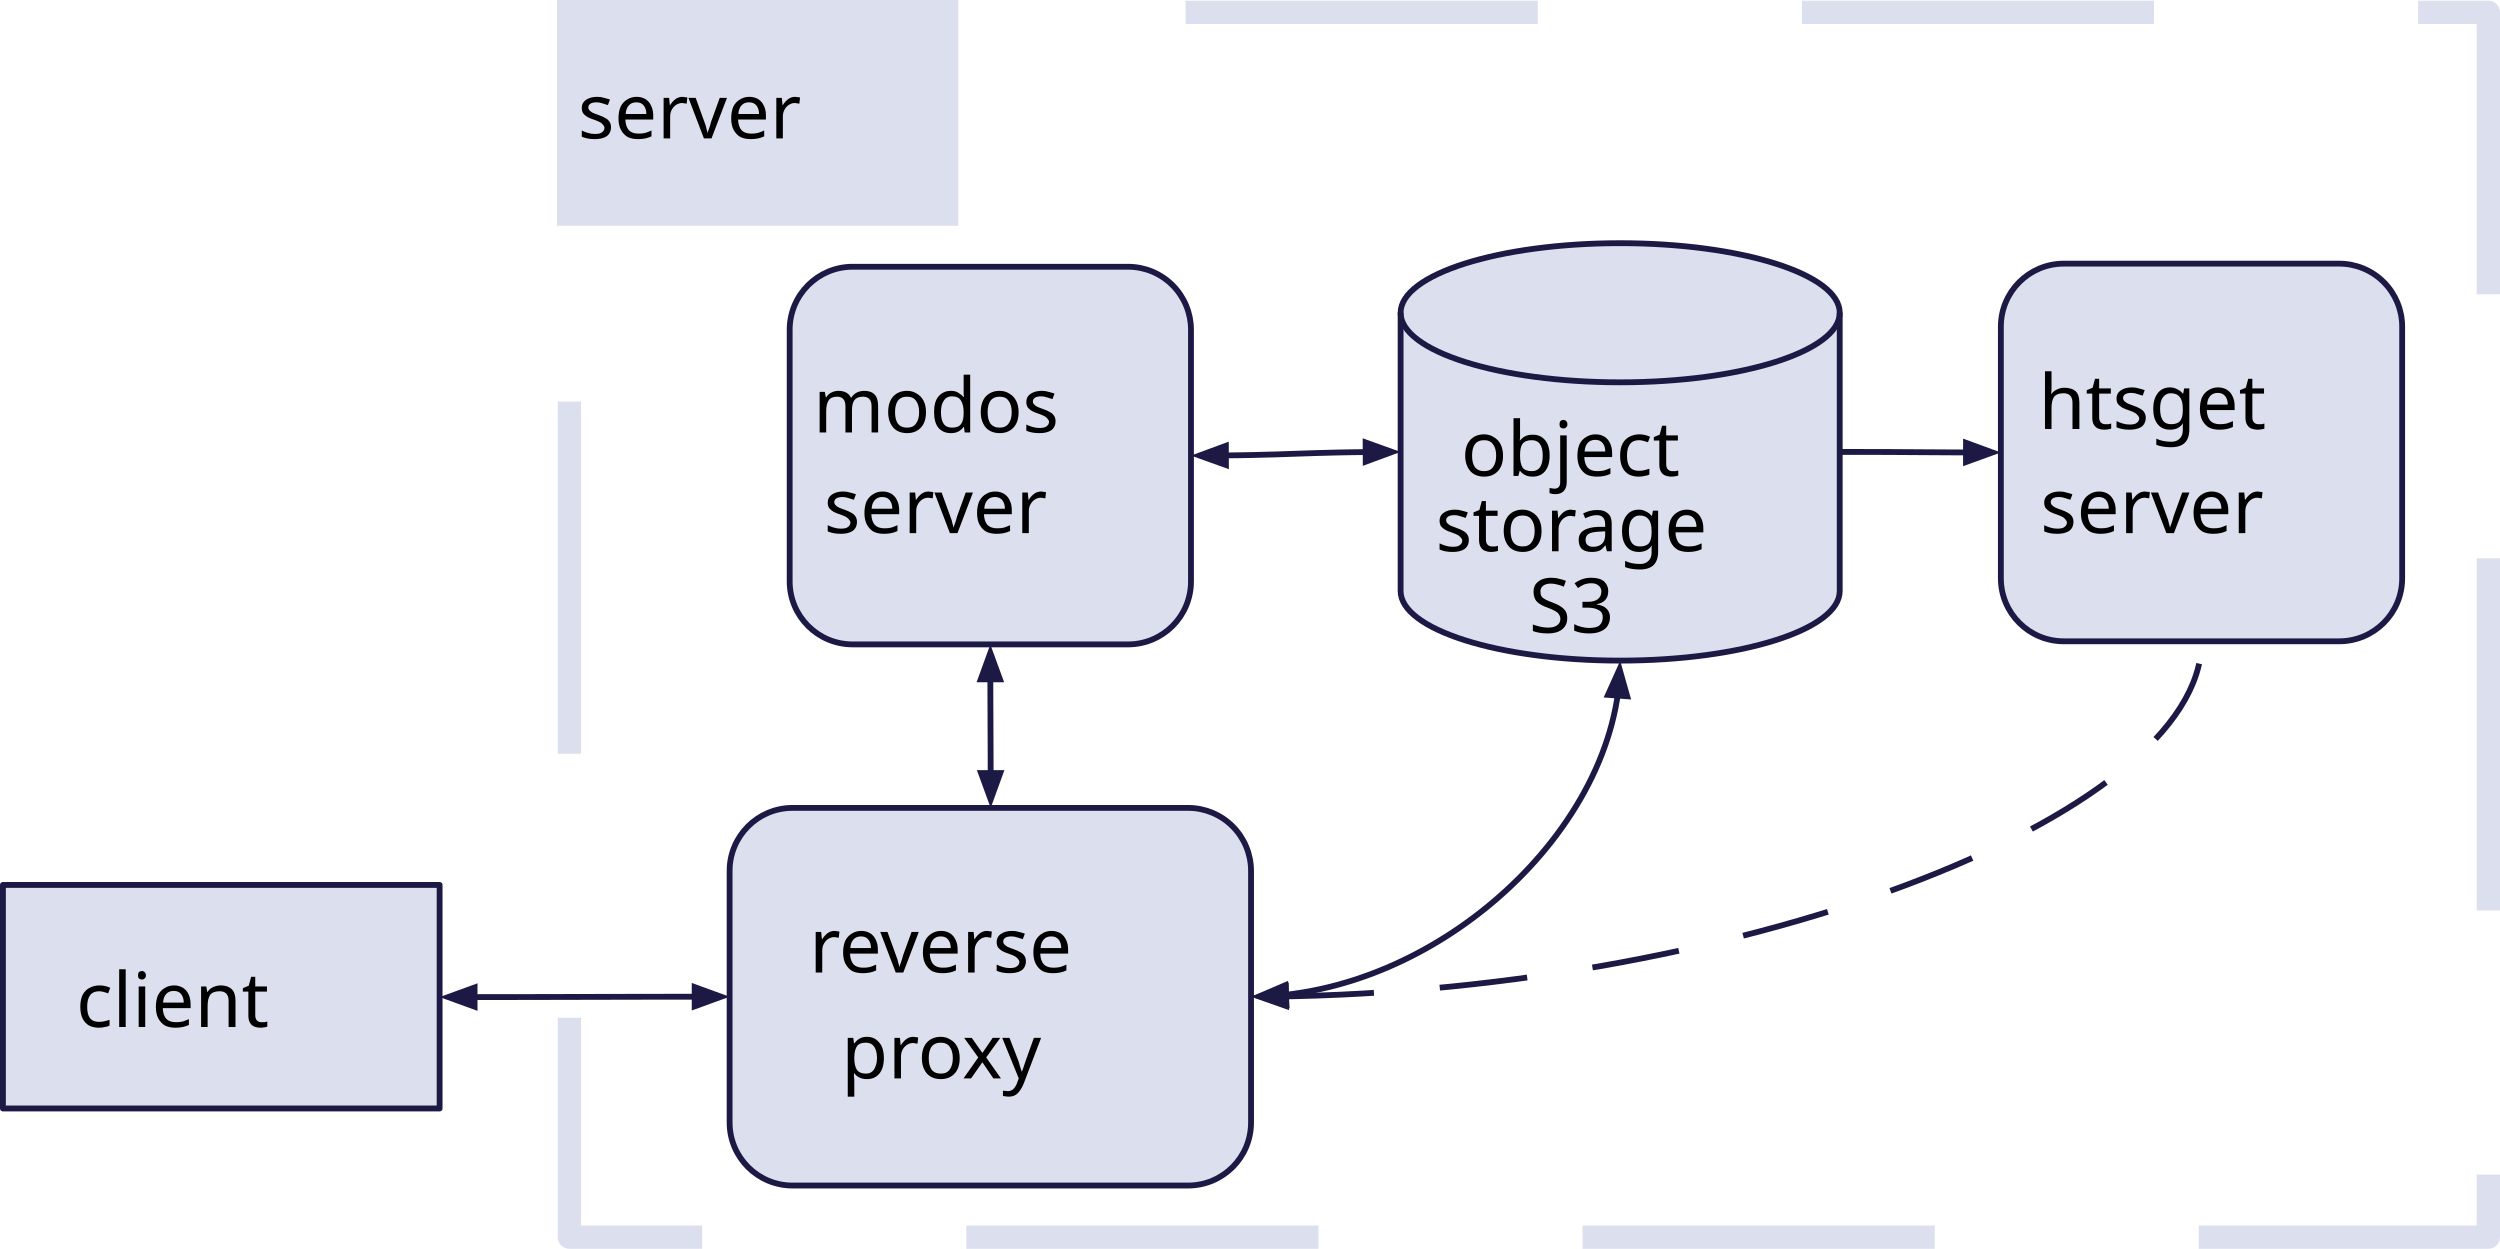
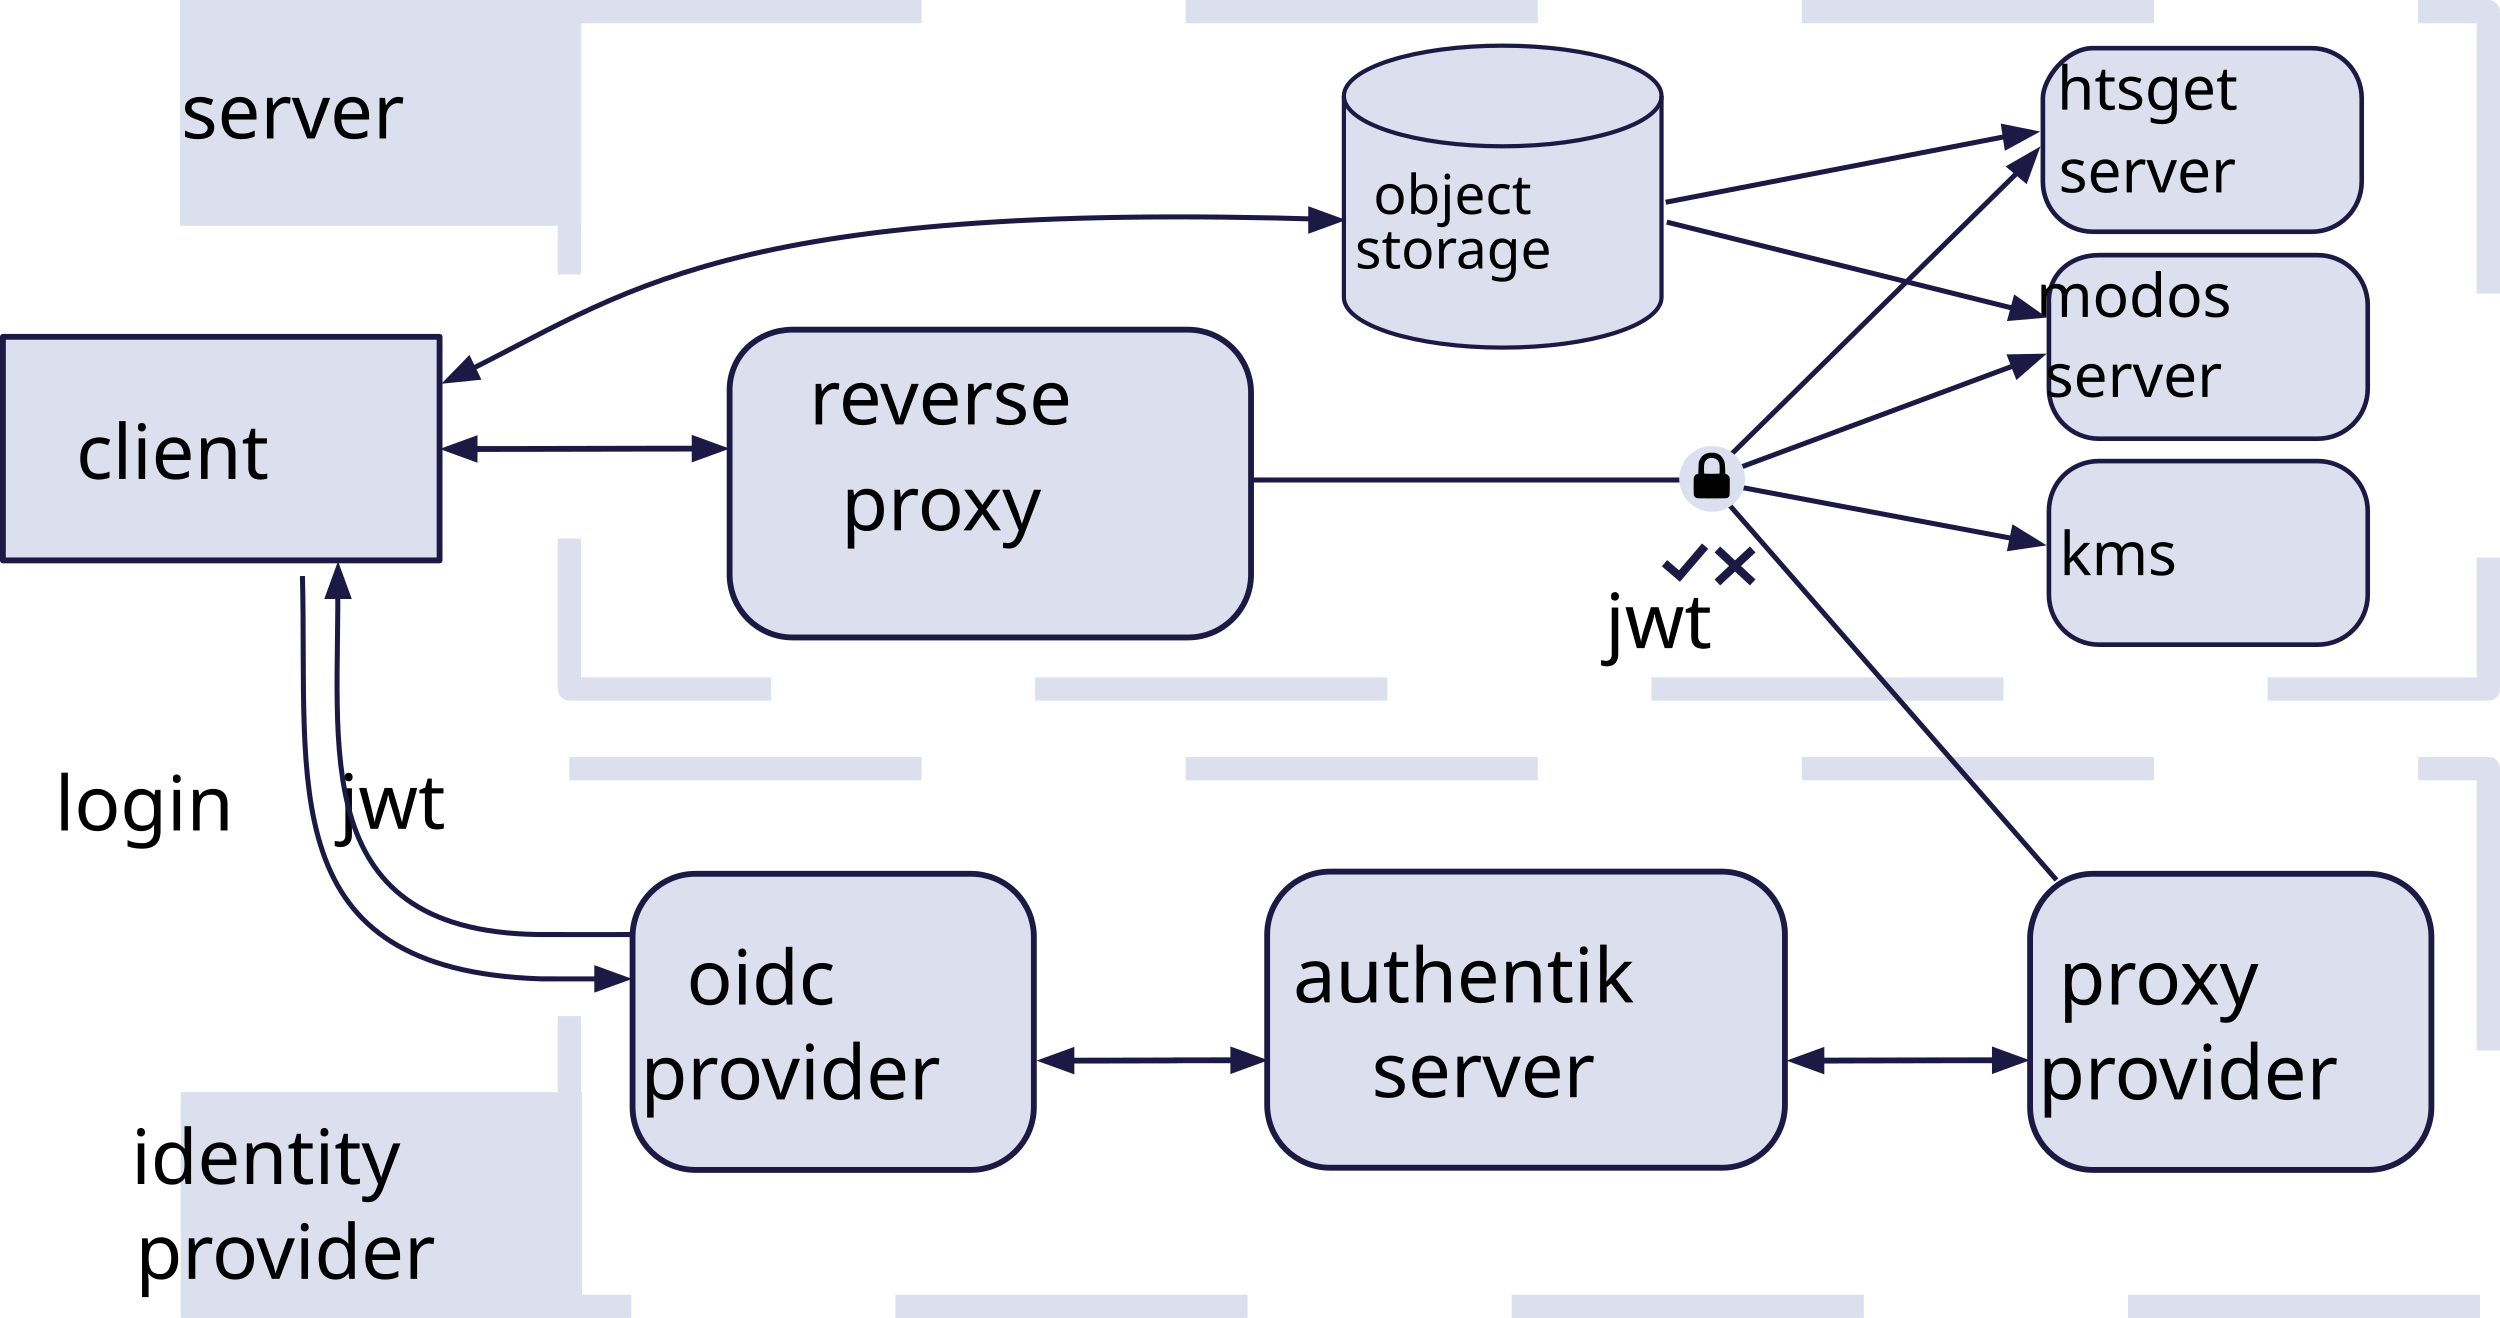
- <svg xmlns="http://www.w3.org/2000/svg" width="113.593mm" height="56.742mm" viewBox="0 0 113.593 56.742" version="1.1" id="svg5">
+ <svg xmlns="http://www.w3.org/2000/svg" width="113.593mm" height="59.884mm" viewBox="0 0 113.593 59.884" version="1.1" id="svg5" xml:space="preserve">
  <defs id="defs2">
    <filter id="shadowFilter-g2da756bcedc_0_556.1" filterUnits="userSpaceOnUse">
      <feGaussianBlur in="SourceAlpha" stdDeviation="1.778" result="blur" id="feGaussianBlur833" />
      <feComponentTransfer in="blur" color-interpolation-filters="sRGB" id="feComponentTransfer843">
        <feFuncR type="linear" slope="0" intercept="0.0" id="feFuncR835" />
        <feFuncG type="linear" slope="0" intercept="0.0" id="feFuncG837" />
        <feFuncB type="linear" slope="0" intercept="0.0" id="feFuncB839" />
        <feFuncA type="linear" slope="0.4" intercept="0" id="feFuncA841" />
      </feComponentTransfer>
    </filter>
    <linearGradient id="g2da756bcedc_0_556.2" gradientUnits="userSpaceOnUse" gradientTransform="scale(24.7352,-24.7352)" spreadMethod="pad" x1="-0.905" y1="-0.905" x2="16.586" y2="16.586">
      <stop offset="0.0" stop-color="#5561a6" id="stop848" />
      <stop offset="1.0" stop-color="#26235c" id="stop850" />
    </linearGradient>
    <linearGradient id="g2da756bcedc_0_556.3" gradientUnits="userSpaceOnUse" gradientTransform="matrix(8.197815,0,0,8.197815,-40.26575,50.26736)" spreadMethod="pad" x1="0" y1="17.428" x2="30.984" y2="17.428">
      <stop offset="0.0" stop-color="#5561a6" id="stop858" />
      <stop offset="1.0" stop-color="#26235c" id="stop860" />
    </linearGradient>
    <defs id="defs846">
      <filter id="filter1164" filterUnits="userSpaceOnUse">
        <feGaussianBlur in="SourceAlpha" stdDeviation="1.778" result="blur" id="feGaussianBlur1152" />
        <feComponentTransfer in="blur" color-interpolation-filters="sRGB" id="feComponentTransfer1162">
          <feFuncR type="linear" slope="0" intercept="0.0" id="feFuncR1154" />
          <feFuncG type="linear" slope="0" intercept="0.0" id="feFuncG1156" />
          <feFuncB type="linear" slope="0" intercept="0.0" id="feFuncB1158" />
          <feFuncA type="linear" slope="0.4" intercept="0" id="feFuncA1160" />
        </feComponentTransfer>
      </filter>
    </defs>
    <defs id="defs863">
      <linearGradient id="linearGradient1180" gradientUnits="userSpaceOnUse" gradientTransform="scale(30.98387)" spreadMethod="pad" x1="0" y1="17.428" x2="30.984" y2="17.428">
        <stop offset="0.0" stop-color="#5561a6" id="stop1176" />
        <stop offset="1.0" stop-color="#26235c" id="stop1178" />
      </linearGradient>
    </defs>
+     <marker style="overflow:visible" id="Dot" refX="0" refY="0" orient="auto" markerWidth="1" markerHeight="1" viewBox="0 0 1 1" preserveAspectRatio="xMidYMid">
+       <path transform="scale(0.5)" style="fill:context-stroke;fill-rule:evenodd;stroke:none" d="M 5,0 C 5,2.76 2.76,5 0,5 -2.76,5 -5,2.76 -5,0 c 0,-2.76 2.3,-5 5,-5 2.76,0 5,2.24 5,5 z" id="path17" />
+     </marker>
  </defs>
-   <g id="layer1" transform="translate(-70.97227,-101.8625)">
-     <path fill="#000000" fill-opacity="0" d="m 96.844,102.425 h 87.192 v 55.65 H 96.844 Z" fill-rule="evenodd" id="path886" style="stroke:none;stroke-width:0.265;stroke-linecap:square;stroke-miterlimit:10" />
-     <path stroke="#dcdfed" stroke-width="1.058" stroke-linejoin="round" stroke-linecap="butt" stroke-dasharray="16, 12" d="m 96.844,102.425 h 87.192 v 55.65 H 96.844 Z" fill-rule="evenodd" id="path888" style="fill:none;stroke-miterlimit:10" />
-     <path fill="#dcdfed" d="m 134.612,116.073 v 0 c 0,-1.746 4.467,-3.161 9.976,-3.161 5.51,0 9.976,1.415 9.976,3.161 v 12.645 c 0,1.746 -4.467,3.161 -9.976,3.161 -5.51,0 -9.976,-1.415 -9.976,-3.161 z" fill-rule="evenodd" id="path1036" style="stroke:none;stroke-width:0.265;stroke-linecap:square;stroke-miterlimit:10" />
-     <path fill="#000000" fill-opacity="0" d="m 154.564,116.073 v 0 c 0,1.746 -4.467,3.161 -9.976,3.161 -5.51,0 -9.976,-1.415 -9.976,-3.161" fill-rule="evenodd" id="path1038" style="stroke:none;stroke-width:0.265;stroke-linecap:square;stroke-miterlimit:10" />
-     <path fill="#000000" fill-opacity="0" d="m 134.612,116.073 v 0 c 0,-1.746 4.467,-3.161 9.976,-3.161 5.51,0 9.976,1.415 9.976,3.161 v 12.645 c 0,1.746 -4.467,3.161 -9.976,3.161 -5.51,0 -9.976,-1.415 -9.976,-3.161 z" fill-rule="evenodd" id="path1040" style="stroke:none;stroke-width:0.265;stroke-linecap:square;stroke-miterlimit:10" />
-     <path stroke="#1c1a45" stroke-width="0.265" stroke-linejoin="round" stroke-linecap="butt" d="m 154.564,116.073 v 0 c 0,1.746 -4.467,3.161 -9.976,3.161 -5.51,0 -9.976,-1.415 -9.976,-3.161" fill-rule="evenodd" id="path1042" style="fill:none;stroke-miterlimit:10" />
-     <path stroke="#1c1a45" stroke-width="0.265" stroke-linejoin="round" stroke-linecap="butt" d="m 134.612,116.073 v 0 c 0,-1.746 4.467,-3.161 9.976,-3.161 5.51,0 9.976,1.415 9.976,3.161 v 12.645 c 0,1.746 -4.467,3.161 -9.976,3.161 -5.51,0 -9.976,-1.415 -9.976,-3.161 z" fill-rule="evenodd" id="path1044" style="fill:none;stroke-miterlimit:10" />
-     <text xml:space="preserve" style="font-style:normal;font-weight:normal;font-size:3.448px;line-height:1.25;font-family:sans-serif;letter-spacing:0px;word-spacing:0px;fill:#000000;fill-opacity:1;stroke:none;stroke-width:0.086" x="144.57" y="123.487" id="text4021-3">
-       <tspan id="tspan4019-5" style="text-align:center;text-anchor:middle;stroke-width:0.086" x="144.57" y="123.487">object</tspan>
+   <g id="layer1" transform="translate(-70.36519,-124.5941)">
+     <path stroke="#dcdfed" stroke-width="1.058" stroke-linejoin="round" stroke-linecap="butt" stroke-dasharray="16, 12" d="m 96.237,125.123 h 87.192 v 30.779 H 96.237 Z" fill-rule="evenodd" id="path888" style="fill:none;stroke-miterlimit:10" />
+     <g id="g17" transform="matrix(0.7945052,0,0,0.7945052,34.56852,31.04228)">
+       <path fill="#dcdfed" d="m 161.886,123.363 c 0.015,-1.232 1.188,-2.86 2.86,-2.86 h 12.514 c 0.758,0 1.486,0.301 2.022,0.838 0.536,0.536 0.838,1.264 0.838,2.022 v 4.778 c 0,1.579 -1.28,2.86 -2.86,2.86 h -12.514 c -1.579,0 -2.86,-1.28 -2.86,-2.86 z" fill-rule="evenodd" id="path1050" style="stroke:none;stroke-width:0.265;stroke-linecap:square;stroke-miterlimit:10" />
+       <path stroke="#1c1a45" stroke-width="0.265" stroke-linejoin="round" stroke-linecap="butt" d="m 161.886,123.363 c -0.004,-1.086 1.322,-2.86 2.86,-2.86 h 12.514 c 0.758,0 1.486,0.301 2.022,0.838 0.536,0.536 0.838,1.264 0.838,2.022 v 4.778 c 0,1.579 -1.28,2.86 -2.86,2.86 h -12.514 c -1.579,0 -2.86,-1.28 -2.86,-2.86 0,-1.593 0.006,-3.186 0,-4.778 z" fill-rule="evenodd" id="path1052" style="fill:none;stroke-miterlimit:10" />
+       <text xml:space="preserve" style="font-style:normal;font-weight:normal;font-size:3.448px;line-height:1.25;font-family:sans-serif;letter-spacing:0px;word-spacing:0px;fill:#000000;fill-opacity:1;stroke:none;stroke-width:0.086" x="171.002" y="124.02" id="text3534">
+         <tspan id="tspan3532" style="text-align:center;text-anchor:middle;stroke-width:0.086" x="171.002" y="124.02">htsget</tspan>
+       </text>
+       <text xml:space="preserve" style="font-style:normal;font-weight:normal;font-size:3.448px;line-height:1.25;font-family:sans-serif;letter-spacing:0px;word-spacing:0px;fill:#000000;fill-opacity:1;stroke:none;stroke-width:0.086" x="170.995" y="128.748" id="text3840">
+         <tspan id="tspan3838" style="text-align:center;text-anchor:middle;stroke-width:0.086" x="170.995" y="128.748">server</tspan>
+       </text>
+     </g>
+     <path fill="#000000" fill-opacity="0" d="m 103.517,144.978 c -3.294,0 -4.942,0.004 -6.589,0.008 -1.647,0.004 -3.293,0.008 -6.586,0.008" fill-rule="evenodd" id="path1066" style="stroke:none;stroke-width:0.265;stroke-linecap:square;stroke-miterlimit:10" />
+     <path stroke="#1c1a45" stroke-width="0.265" stroke-linejoin="round" stroke-linecap="butt" d="m 101.929,144.979 -0.6,1.9e-4 c -0.643,5.3e-4 -1.21,0.001 -1.724,0.002 -1.03,0.002 -1.853,0.004 -2.677,0.006 -0.823,0.002 -1.647,0.004 -2.676,0.006 -0.515,8e-4 -1.081,0.001 -1.724,0.002 l -0.599,1.9e-4" fill-rule="evenodd" id="path1068" style="fill:none;stroke-miterlimit:10" />
+     <path fill="#1c1a45" stroke="#1c1a45" stroke-width="0.265" stroke-linecap="butt" d="m 101.929,145.416 1.201,-0.437 -1.201,-0.437 z" fill-rule="evenodd" id="path1070" style="stroke-miterlimit:10" />
+     <path fill="#1c1a45" stroke="#1c1a45" stroke-width="0.265" stroke-linecap="butt" d="m 91.929,144.557 -1.201,0.437 1.201,0.437 z" fill-rule="evenodd" id="path1072" style="stroke-miterlimit:10" />
+     <path fill="#dcdfed" d="m 70.497,139.899 h 19.842 v 10.158 h -19.842 z" fill-rule="evenodd" id="path1074" style="stroke:none;stroke-width:0.265;stroke-linecap:square;stroke-miterlimit:10" />
+     <path stroke="#1c1a45" stroke-width="0.265" stroke-linejoin="round" stroke-linecap="butt" d="m 70.497,139.899 h 19.842 v 10.158 h -19.842 z" fill-rule="evenodd" id="path1076" style="fill:none;stroke-miterlimit:10" />
+     <path fill="#000000" fill-opacity="0" d="m 127.208,144.978 c 21.596,0 43.192,-8.075 43.192,-16.15" fill-rule="evenodd" id="path1086" style="stroke:none;stroke-width:0.265;stroke-linecap:square;stroke-miterlimit:10" />
+     <path fill="#dcdfed" d="m 103.517,142.434 v 0 c 0.031,-1.409 1.274,-2.86 2.86,-2.86 h 17.972 c 0.758,0 1.486,0.301 2.022,0.838 0.536,0.536 0.838,1.264 0.838,2.022 v 8.264 c 0,1.579 -1.28,2.86 -2.86,2.86 h -17.972 c -1.579,0 -2.86,-1.28 -2.86,-2.86 z" fill-rule="evenodd" id="path1092" style="stroke:none;stroke-width:0.265;stroke-linecap:square;stroke-miterlimit:10" />
+     <path stroke="#1c1a45" stroke-width="0.265" stroke-linejoin="round" stroke-linecap="butt" d="m 103.517,142.434 v 0 c -0.057,-1.674 1.28,-2.86 2.86,-2.86 h 17.972 c 0.758,0 1.486,0.301 2.022,0.838 0.536,0.536 0.838,1.264 0.838,2.022 v 8.264 c 0,1.579 -1.28,2.86 -2.86,2.86 h -17.972 c -1.579,0 -2.86,-1.28 -2.86,-2.86 z" fill-rule="evenodd" id="path1094" style="fill:none;stroke-miterlimit:10" />
+     <text xml:space="preserve" style="font-style:normal;font-weight:normal;font-size:3.448px;line-height:1.25;font-family:sans-serif;letter-spacing:0px;word-spacing:0px;fill:#000000;fill-opacity:1;stroke:none;stroke-width:0.086" x="115.344" y="143.877" id="text3880-3">
+       <tspan id="tspan3878-6" style="text-align:center;text-anchor:middle;stroke-width:0.086" x="115.344" y="143.877">reverse</tspan>
    </text>
-     <text xml:space="preserve" style="font-style:normal;font-weight:normal;font-size:3.448px;line-height:1.25;font-family:sans-serif;letter-spacing:0px;word-spacing:0px;fill:#000000;fill-opacity:1;stroke:none;stroke-width:0.086" x="144.622" y="126.908" id="text4021-3-6">
-       <tspan id="tspan4019-5-2" style="text-align:center;text-anchor:middle;stroke-width:0.086" x="144.622" y="126.908">storage</tspan>
+     <text xml:space="preserve" style="font-style:normal;font-weight:normal;font-size:3.448px;line-height:1.25;font-family:sans-serif;letter-spacing:0px;word-spacing:0px;fill:#000000;fill-opacity:1;stroke:none;stroke-width:0.086" x="80.444" y="146.356" id="text3880-3-7">
+       <tspan id="tspan3878-6-5" style="text-align:center;text-anchor:middle;stroke-width:0.086" x="80.444" y="146.356">client</tspan>
    </text>
-     <path fill="#dcdfed" d="m 161.886,116.702 v 0 c 0,-1.579 1.28,-2.86 2.86,-2.86 h 12.514 c 0.758,0 1.486,0.301 2.022,0.838 0.536,0.536 0.838,1.264 0.838,2.022 v 11.439 c 0,1.579 -1.28,2.86 -2.86,2.86 h -12.514 c -1.579,0 -2.86,-1.28 -2.86,-2.86 z" fill-rule="evenodd" id="path1050" style="stroke:none;stroke-width:0.265;stroke-linecap:square;stroke-miterlimit:10" />
-     <path stroke="#1c1a45" stroke-width="0.265" stroke-linejoin="round" stroke-linecap="butt" d="m 161.886,116.702 v 0 c 0,-1.579 1.28,-2.86 2.86,-2.86 h 12.514 c 0.758,0 1.486,0.301 2.022,0.838 0.536,0.536 0.838,1.264 0.838,2.022 v 11.439 c 0,1.579 -1.28,2.86 -2.86,2.86 h -12.514 c -1.579,0 -2.86,-1.28 -2.86,-2.86 z" fill-rule="evenodd" id="path1052" style="fill:none;stroke-miterlimit:10" />
-     <text xml:space="preserve" style="font-style:normal;font-weight:normal;font-size:3.448px;line-height:1.25;font-family:sans-serif;letter-spacing:0px;word-spacing:0px;fill:#000000;fill-opacity:1;stroke:none;stroke-width:0.086" x="171.002" y="121.356" id="text3534">
-       <tspan id="tspan3532" style="text-align:center;text-anchor:middle;stroke-width:0.086" x="171.002" y="121.356">htsget</tspan>
+     <text xml:space="preserve" style="font-style:normal;font-weight:normal;font-size:3.448px;line-height:1.25;font-family:sans-serif;letter-spacing:0px;word-spacing:0px;fill:#000000;fill-opacity:1;stroke:none;stroke-width:0.086" x="79.155" y="162.328" id="text3880-3-7-0">
+       <tspan id="tspan3878-6-5-6" style="text-align:center;text-anchor:middle;stroke-width:0.086" x="79.155" y="162.328">login</tspan>
    </text>
-     <text xml:space="preserve" style="font-style:normal;font-weight:normal;font-size:3.448px;line-height:1.25;font-family:sans-serif;letter-spacing:0px;word-spacing:0px;fill:#000000;fill-opacity:1;stroke:none;stroke-width:0.086" x="170.995" y="126.084" id="text3840">
-       <tspan id="tspan3838" style="text-align:center;text-anchor:middle;stroke-width:0.086" x="170.995" y="126.084">server</tspan>
+     <text xml:space="preserve" style="font-style:normal;font-weight:normal;font-size:3.448px;line-height:1.25;font-family:sans-serif;letter-spacing:0px;word-spacing:0px;fill:#000000;fill-opacity:1;stroke:none;stroke-width:0.086" x="90.427" y="162.252" id="text3880-3-7-0-6">
+       <tspan id="tspan3878-6-5-6-1" style="text-align:center;text-anchor:middle;stroke-width:0.086" x="90.427" y="162.252">jwt</tspan>
    </text>
-     <path fill="#dcdfed" d="m 106.853,116.843 v 0 c 0,-1.579 1.28,-2.86 2.86,-2.86 h 12.514 c 0.758,0 1.486,0.301 2.022,0.838 0.536,0.536 0.838,1.264 0.838,2.022 v 11.439 c 0,1.579 -1.28,2.86 -2.86,2.86 h -12.514 c -1.579,0 -2.86,-1.28 -2.86,-2.86 z" fill-rule="evenodd" id="path1058" style="stroke:none;stroke-width:0.265;stroke-linecap:square;stroke-miterlimit:10" />
-     <path stroke="#1c1a45" stroke-width="0.265" stroke-linejoin="round" stroke-linecap="butt" d="m 106.853,116.843 v 0 c 0,-1.579 1.28,-2.86 2.86,-2.86 h 12.514 c 0.758,0 1.486,0.301 2.022,0.838 0.536,0.536 0.838,1.264 0.838,2.022 v 11.439 c 0,1.579 -1.28,2.86 -2.86,2.86 h -12.514 c -1.579,0 -2.86,-1.28 -2.86,-2.86 z" fill-rule="evenodd" id="path1060" style="fill:none;stroke-miterlimit:10" />
-     <path fill="#000000" fill-opacity="0" d="m 104.124,147.151 c -3.294,0 -4.942,0.004 -6.589,0.008 -1.647,0.004 -3.293,0.008 -6.586,0.008" fill-rule="evenodd" id="path1066" style="stroke:none;stroke-width:0.265;stroke-linecap:square;stroke-miterlimit:10" />
-     <path stroke="#1c1a45" stroke-width="0.265" stroke-linejoin="round" stroke-linecap="butt" d="m 102.536,147.151 -0.6,1.9e-4 c -0.643,5.3e-4 -1.21,0.001 -1.724,0.002 -1.03,0.002 -1.853,0.004 -2.677,0.006 -0.823,0.002 -1.647,0.004 -2.676,0.006 -0.515,8e-4 -1.081,0.001 -1.724,0.002 l -0.599,1.9e-4" fill-rule="evenodd" id="path1068" style="fill:none;stroke-miterlimit:10" />
-     <path fill="#1c1a45" stroke="#1c1a45" stroke-width="0.265" stroke-linecap="butt" d="m 102.536,147.588 1.201,-0.437 -1.201,-0.437 z" fill-rule="evenodd" id="path1070" style="stroke-miterlimit:10" />
-     <path fill="#1c1a45" stroke="#1c1a45" stroke-width="0.265" stroke-linecap="butt" d="m 92.536,146.73 -1.201,0.437 1.201,0.437 z" fill-rule="evenodd" id="path1072" style="stroke-miterlimit:10" />
-     <path fill="#dcdfed" d="m 71.105,142.071 h 19.842 v 10.158 H 71.105 Z" fill-rule="evenodd" id="path1074" style="stroke:none;stroke-width:0.265;stroke-linecap:square;stroke-miterlimit:10" />
-     <path stroke="#1c1a45" stroke-width="0.265" stroke-linejoin="round" stroke-linecap="butt" d="m 71.105,142.071 h 19.842 v 10.158 H 71.105 Z" fill-rule="evenodd" id="path1076" style="fill:none;stroke-miterlimit:10" />
-     <path fill="#000000" fill-opacity="0" d="m 154.564,122.396 c 1.83,0 2.745,0.006 3.661,0.013 0.916,0.006 1.832,0.013 3.664,0.013" fill-rule="evenodd" id="path1080" style="stroke:none;stroke-width:0.265;stroke-linecap:square;stroke-miterlimit:10" />
-     <path stroke="#1c1a45" stroke-width="0.265" stroke-linejoin="round" stroke-linecap="butt" d="m 154.564,122.396 c 1.83,0 2.745,0.006 3.661,0.013 0.458,0.003 0.916,0.006 1.488,0.009 l 0.588,0.002" fill-rule="evenodd" id="path1082" style="fill:none;stroke-miterlimit:10" />
-     <path fill="#1c1a45" stroke="#1c1a45" stroke-width="0.265" stroke-linecap="butt" d="m 160.301,122.856 1.201,-0.435 -1.2,-0.439 z" fill-rule="evenodd" id="path1084" style="stroke-miterlimit:10" />
-     <path fill="#000000" fill-opacity="0" d="m 127.815,147.151 c 21.596,0 43.192,-8.075 43.192,-16.15" fill-rule="evenodd" id="path1086" style="stroke:none;stroke-width:0.265;stroke-linecap:square;stroke-miterlimit:10" />
-     <path stroke="#1c1a45" stroke-width="0.265" stroke-linejoin="round" stroke-linecap="butt" stroke-dasharray="4, 3" d="m 129.403,147.136 0.437,-0.009 c 0.674,-0.015 1.348,-0.039 2.02,-0.069 1.344,-0.061 2.684,-0.152 4.012,-0.27 2.657,-0.237 5.272,-0.584 7.803,-1.025 5.062,-0.883 9.786,-2.145 13.835,-3.659 8.098,-3.028 13.497,-7.066 13.497,-11.103" fill-rule="evenodd" id="path1088" style="fill:none;stroke-miterlimit:10" />
-     <path fill="#1c1a45" stroke="#1c1a45" stroke-width="0.265" stroke-linecap="butt" d="m 129.399,146.699 -1.197,0.448 1.205,0.426 z" fill-rule="evenodd" id="path1090" style="stroke-miterlimit:10" />
-     <path fill="#dcdfed" d="m 104.124,141.431 v 0 c 0,-1.579 1.28,-2.86 2.86,-2.86 h 17.972 c 0.758,0 1.486,0.301 2.022,0.838 0.536,0.536 0.838,1.264 0.838,2.022 v 11.439 c 0,1.579 -1.28,2.86 -2.86,2.86 h -17.972 c -1.579,0 -2.86,-1.28 -2.86,-2.86 z" fill-rule="evenodd" id="path1092" style="stroke:none;stroke-width:0.265;stroke-linecap:square;stroke-miterlimit:10" />
-     <path stroke="#1c1a45" stroke-width="0.265" stroke-linejoin="round" stroke-linecap="butt" d="m 104.124,141.431 v 0 c 0,-1.579 1.28,-2.86 2.86,-2.86 h 17.972 c 0.758,0 1.486,0.301 2.022,0.838 0.536,0.536 0.838,1.264 0.838,2.022 v 11.439 c 0,1.579 -1.28,2.86 -2.86,2.86 h -17.972 c -1.579,0 -2.86,-1.28 -2.86,-2.86 z" fill-rule="evenodd" id="path1094" style="fill:none;stroke-miterlimit:10" />
-     <text xml:space="preserve" style="font-style:normal;font-weight:normal;font-size:3.448px;line-height:1.25;font-family:sans-serif;letter-spacing:0px;word-spacing:0px;fill:#000000;fill-opacity:1;stroke:none;stroke-width:0.086" x="115.951" y="146.05" id="text3880-3">
-       <tspan id="tspan3878-6" style="text-align:center;text-anchor:middle;stroke-width:0.086" x="115.951" y="146.05">reverse</tspan>
+     <text xml:space="preserve" style="font-style:normal;font-weight:normal;font-size:3.448px;line-height:1.25;font-family:sans-serif;letter-spacing:0px;word-spacing:0px;fill:#000000;fill-opacity:1;stroke:none;stroke-width:0.086" x="147.965" y="154.041" id="text3880-3-7-0-6-7">
+       <tspan id="tspan3878-6-5-6-1-9" style="text-align:center;text-anchor:middle;stroke-width:0.086" x="147.965" y="154.041">jwt</tspan>
    </text>
-     <text xml:space="preserve" style="font-style:normal;font-weight:normal;font-size:3.448px;line-height:1.25;font-family:sans-serif;letter-spacing:0px;word-spacing:0px;fill:#000000;fill-opacity:1;stroke:none;stroke-width:0.086" x="81.051" y="148.528" id="text3880-3-7">
-       <tspan id="tspan3878-6-5" style="text-align:center;text-anchor:middle;stroke-width:0.086" x="81.051" y="148.528">client</tspan>
+     <text xml:space="preserve" style="font-style:normal;font-weight:normal;font-size:3.448px;line-height:1.25;font-family:sans-serif;letter-spacing:0px;word-spacing:0px;fill:#000000;fill-opacity:1;stroke:none;stroke-width:0.086" x="115.369" y="148.69" id="text2138">
+       <tspan id="tspan2136" style="text-align:center;text-anchor:middle;stroke-width:0.086" x="115.369" y="148.69">proxy</tspan>
    </text>
-     <text xml:space="preserve" style="font-style:normal;font-weight:normal;font-size:3.448px;line-height:1.25;font-family:sans-serif;letter-spacing:0px;word-spacing:0px;fill:#000000;fill-opacity:1;stroke:none;stroke-width:0.086" x="115.976" y="150.863" id="text2138">
-       <tspan id="tspan2136" style="text-align:center;text-anchor:middle;stroke-width:0.086" x="115.976" y="150.863">proxy</tspan>
+     <path fill="#000000" fill-opacity="0" d="m 127.208,144.978 c 8.387,0 16.775,-7.633 16.775,-15.267" fill-rule="evenodd" id="path1108" style="stroke:none;stroke-width:0.265;stroke-linecap:square;stroke-miterlimit:10" />
+     <path fill="#000000" fill-opacity="0" d="m 115.362,128.969 c 0,1.857 0.004,2.786 0.008,3.715 0.004,0.929 0.008,1.859 0.008,3.718" fill-rule="evenodd" id="path1116" style="stroke:none;stroke-width:0.265;stroke-linecap:square;stroke-miterlimit:10" />
+     <g id="g35" transform="translate(-0.6070773,12.21759)">
+       <path fill="#dcdfed" d="m 79.15,112.378 h 18.233 v 10.258 H 79.15 Z" fill-rule="evenodd" id="path1124" style="stroke:none;stroke-width:0.265;stroke-linecap:square;stroke-miterlimit:10" />
+       <text xml:space="preserve" style="font-style:normal;font-weight:normal;font-size:3.448px;line-height:1.25;font-family:sans-serif;letter-spacing:0px;word-spacing:0px;fill:#000000;fill-opacity:1;stroke:none;stroke-width:0.086" x="87.414" y="118.667" id="text3880-9">
+         <tspan id="tspan3878-1" style="text-align:center;text-anchor:middle;stroke-width:0.086" x="87.414" y="118.667">server</tspan>
+       </text>
+     </g>
+     <g id="g13" transform="matrix(0.7945052,0,0,0.7945052,34.86151,33.49681)">
+       <g id="g11" transform="translate(55.00913,20.38574)">
+         <g id="g18">
+           <path fill="#dcdfed" d="m 106.853,123.503 c 0.044,-1.454 1.28,-2.86 2.86,-2.86 h 12.514 c 0.758,0 1.486,0.301 2.022,0.838 0.536,0.536 0.838,1.264 0.838,2.022 v 4.778 c 0,1.579 -1.28,2.86 -2.86,2.86 h -12.514 c -1.579,0 -2.86,-1.28 -2.86,-2.86 z" fill-rule="evenodd" id="path1058" style="stroke:none;stroke-width:0.265;stroke-linecap:square;stroke-miterlimit:10" />
+           <path stroke="#1c1a45" stroke-width="0.265" stroke-linejoin="round" stroke-linecap="butt" d="m 106.853,123.503 c 0,-1.621 1.28,-2.86 2.86,-2.86 h 12.514 c 0.758,0 1.486,0.301 2.022,0.838 0.536,0.536 0.838,1.264 0.838,2.022 v 4.778 c 0,1.579 -1.28,2.86 -2.86,2.86 h -12.514 c -1.579,0 -2.86,-1.28 -2.86,-2.86 z" fill-rule="evenodd" id="path1060" style="fill:none;stroke-miterlimit:10" />
+           <text xml:space="preserve" style="font-style:normal;font-weight:normal;font-size:3.448px;line-height:1.25;font-family:sans-serif;letter-spacing:0px;word-spacing:0px;fill:#000000;fill-opacity:1;stroke:none;stroke-width:0.086" x="115.742" y="127.163" id="text4021">
+             <tspan id="tspan4019" style="text-align:center;text-anchor:middle;stroke-width:0.086" x="115.742" y="127.163">kms</tspan>
+           </text>
+         </g>
+       </g>
+     </g>
+     <g id="g12" transform="matrix(0.7233132,0,0,0.7233132,34.06157,44.9979)">
+       <path fill="#dcdfed" d="m 134.612,116.073 v 0 c 0,-1.746 4.467,-3.161 9.976,-3.161 5.51,0 9.976,1.415 9.976,3.161 v 12.645 c 0,1.746 -4.467,3.161 -9.976,3.161 -5.51,0 -9.976,-1.415 -9.976,-3.161 z" fill-rule="evenodd" id="path1036" style="stroke:none;stroke-width:0.265;stroke-linecap:square;stroke-miterlimit:10" />
+       <path fill="#000000" fill-opacity="0" d="m 154.564,116.073 v 0 c 0,1.746 -4.467,3.161 -9.976,3.161 -5.51,0 -9.976,-1.415 -9.976,-3.161" fill-rule="evenodd" id="path1038" style="stroke:none;stroke-width:0.265;stroke-linecap:square;stroke-miterlimit:10" />
+       <path fill="#000000" fill-opacity="0" d="m 134.612,116.073 v 0 c 0,-1.746 4.467,-3.161 9.976,-3.161 5.51,0 9.976,1.415 9.976,3.161 v 12.645 c 0,1.746 -4.467,3.161 -9.976,3.161 -5.51,0 -9.976,-1.415 -9.976,-3.161 z" fill-rule="evenodd" id="path1040" style="stroke:none;stroke-width:0.265;stroke-linecap:square;stroke-miterlimit:10" />
+       <path stroke="#1c1a45" stroke-width="0.265" stroke-linejoin="round" stroke-linecap="butt" d="m 154.564,116.073 v 0 c 0,1.746 -4.467,3.161 -9.976,3.161 -5.51,0 -9.976,-1.415 -9.976,-3.161" fill-rule="evenodd" id="path1042" style="fill:none;stroke-miterlimit:10" />
+       <path stroke="#1c1a45" stroke-width="0.265" stroke-linejoin="round" stroke-linecap="butt" d="m 134.612,116.073 v 0 c 0,-1.746 4.467,-3.161 9.976,-3.161 5.51,0 9.976,1.415 9.976,3.161 v 12.645 c 0,1.746 -4.467,3.161 -9.976,3.161 -5.51,0 -9.976,-1.415 -9.976,-3.161 z" fill-rule="evenodd" id="path1044" style="fill:none;stroke-miterlimit:10" />
+       <text xml:space="preserve" style="font-style:normal;font-weight:normal;font-size:3.448px;line-height:1.25;font-family:sans-serif;letter-spacing:0px;word-spacing:0px;fill:#000000;fill-opacity:1;stroke:none;stroke-width:0.086" x="144.57" y="123.487" id="text4021-3">
+         <tspan id="tspan4019-5" style="text-align:center;text-anchor:middle;stroke-width:0.086" x="144.57" y="123.487">object</tspan>
+       </text>
+       <text xml:space="preserve" style="font-style:normal;font-weight:normal;font-size:3.448px;line-height:1.25;font-family:sans-serif;letter-spacing:0px;word-spacing:0px;fill:#000000;fill-opacity:1;stroke:none;stroke-width:0.086" x="144.622" y="126.908" id="text4021-3-6">
+         <tspan id="tspan4019-5-2" style="text-align:center;text-anchor:middle;stroke-width:0.086" x="144.622" y="126.908">storage</tspan>
+       </text>
+       <text xml:space="preserve" style="font-style:normal;font-weight:normal;font-size:3.448px;line-height:1.25;font-family:sans-serif;letter-spacing:0px;word-spacing:0px;fill:#000000;fill-opacity:1;stroke:none;stroke-width:0.086" x="144.622" y="130.612" id="text3428">
+         <tspan id="tspan3426" style="text-align:center;text-anchor:middle;stroke-width:0.086" x="144.622" y="130.612" />
+       </text>
+     </g>
+     <path stroke="#dcdfed" stroke-width="1.058" stroke-linejoin="round" stroke-linecap="butt" stroke-dasharray="16, 12" d="m 96.237,159.519 h 87.192 v 24.429 H 96.237 Z" fill-rule="evenodd" id="path8" style="fill:none;stroke-miterlimit:10" />
+     <g id="g10" transform="translate(-17.70291,-17.60141)">
+       <g id="g34">
+         <path fill="#dcdfed" d="m 96.281,191.821 h 18.233 v 10.258 H 96.281 Z" fill-rule="evenodd" id="path9" style="stroke:none;stroke-width:0.265;stroke-linecap:square;stroke-miterlimit:10" />
+         <text xml:space="preserve" style="font-style:normal;font-weight:normal;font-size:3.448px;line-height:1.25;font-family:sans-serif;letter-spacing:0px;word-spacing:0px;fill:#000000;fill-opacity:1;stroke:none;stroke-width:0.086" x="105.074" y="195.993" id="text2">
+           <tspan id="tspan2" style="text-align:center;text-anchor:middle;stroke-width:0.086" x="105.074" y="195.993">identity</tspan>
+           <tspan style="text-align:center;text-anchor:middle;stroke-width:0.086" x="105.074" y="200.303" id="tspan3">provider</tspan>
+         </text>
+       </g>
+     </g>
+     <path fill="#dcdfed" d="m 127.942,167.058 v 0 c 0,-1.579 1.28,-2.86 2.86,-2.86 h 17.805 c 0.758,0 1.486,0.301 2.022,0.838 0.536,0.536 0.838,1.264 0.838,2.022 v 7.735 c 0,1.579 -1.28,2.86 -2.86,2.86 h -17.805 c -1.579,0 -2.86,-1.28 -2.86,-2.86 z" fill-rule="evenodd" id="path10" style="stroke:#1c1a45;stroke-width:0.265;stroke-linecap:square;stroke-miterlimit:10;stroke-opacity:1" />
+     <text xml:space="preserve" style="font-style:normal;font-weight:normal;font-size:3.448px;line-height:1.25;font-family:sans-serif;letter-spacing:0px;word-spacing:0px;fill:#000000;fill-opacity:1;stroke:none;stroke-width:0.086" x="140.006" y="170.138" id="text4">
+       <tspan id="tspan4" style="text-align:center;text-anchor:middle;stroke-width:0.086" x="140.006" y="170.138">authentik</tspan>
+       <tspan style="text-align:center;text-anchor:middle;stroke-width:0.086" x="140.006" y="174.448" id="tspan8">server</tspan>
    </text>
-     <path fill="#000000" fill-opacity="0" d="m 134.612,122.396 c -2.381,0 -3.572,0.042 -4.763,0.083 -1.191,0.042 -2.381,0.083 -4.762,0.083" fill-rule="evenodd" id="path1100" style="stroke:none;stroke-width:0.265;stroke-linecap:square;stroke-miterlimit:10" />
-     <path stroke="#1c1a45" stroke-width="0.265" stroke-linejoin="round" stroke-linecap="butt" d="m 133.024,122.403 -0.652,0.008 c -0.207,0.003 -0.402,0.007 -0.588,0.011 -0.744,0.016 -1.34,0.036 -1.935,0.057 -0.595,0.021 -1.191,0.042 -1.935,0.057 -0.186,0.004 -0.381,0.007 -0.588,0.011 l -0.652,0.008" fill-rule="evenodd" id="path1102" style="fill:none;stroke-miterlimit:10" />
-     <path fill="#1c1a45" stroke="#1c1a45" stroke-width="0.265" stroke-linecap="butt" d="m 133.026,122.84 1.199,-0.442 -1.203,-0.432 z" fill-rule="evenodd" id="path1104" style="stroke-miterlimit:10" />
-     <path fill="#1c1a45" stroke="#1c1a45" stroke-width="0.265" stroke-linecap="butt" d="m 126.672,122.119 -1.199,0.442 1.203,0.432 z" fill-rule="evenodd" id="path1106" style="stroke-miterlimit:10" />
-     <path fill="#000000" fill-opacity="0" d="m 127.815,147.151 c 8.387,0 16.775,-7.633 16.775,-15.267" fill-rule="evenodd" id="path1108" style="stroke:none;stroke-width:0.265;stroke-linecap:square;stroke-miterlimit:10" />
-     <path stroke="#1c1a45" stroke-width="0.265" stroke-linejoin="round" stroke-linecap="butt" d="m 129.4,147.061 0.181,-0.021 c 0.065,-0.008 0.13,-0.017 0.196,-0.026 0.13,-0.018 0.26,-0.037 0.39,-0.059 0.26,-0.043 0.519,-0.092 0.777,-0.148 1.032,-0.224 2.048,-0.552 3.031,-0.969 1.966,-0.835 3.801,-2.028 5.373,-3.459 1.573,-1.431 2.883,-3.101 3.801,-4.89 0.459,-0.895 0.819,-1.819 1.065,-2.758 0.061,-0.235 0.116,-0.471 0.163,-0.707 0.023,-0.118 0.045,-0.237 0.065,-0.355 0.01,-0.059 0.019,-0.119 0.028,-0.178 l 0.003,-0.024" fill-rule="evenodd" id="path1110" style="fill:none;stroke-miterlimit:10" />
-     <path fill="#1c1a45" stroke="#1c1a45" stroke-width="0.265" stroke-linecap="butt" d="m 129.376,146.625 -1.174,0.504 1.223,0.369 z" fill-rule="evenodd" id="path1112" style="stroke-miterlimit:10" />
-     <path fill="#1c1a45" stroke="#1c1a45" stroke-width="0.265" stroke-linecap="butt" d="m 144.908,133.5 -0.347,-1.23 -0.525,1.165 z" fill-rule="evenodd" id="path1114" style="stroke-miterlimit:10" />
-     <path fill="#000000" fill-opacity="0" d="m 115.969,131.142 c 0,1.857 0.004,2.786 0.008,3.715 0.004,0.929 0.008,1.859 0.008,3.718" fill-rule="evenodd" id="path1116" style="stroke:none;stroke-width:0.265;stroke-linecap:square;stroke-miterlimit:10" />
-     <path stroke="#1c1a45" stroke-width="0.265" stroke-linejoin="round" stroke-linecap="butt" d="m 115.971,132.729 0.001,0.618 c 0.002,0.58 0.004,1.045 0.006,1.509 0.002,0.465 0.004,0.929 0.006,1.51 l 10e-4,0.62" fill-rule="evenodd" id="path1118" style="fill:none;stroke-miterlimit:10" />
-     <path fill="#1c1a45" stroke="#1c1a45" stroke-width="0.265" stroke-linecap="butt" d="m 116.408,132.729 -0.438,-1.2 -0.436,1.201 z" fill-rule="evenodd" id="path1120" style="stroke-miterlimit:10" />
-     <path fill="#1c1a45" stroke="#1c1a45" stroke-width="0.265" stroke-linecap="butt" d="m 115.548,136.988 0.438,1.2 0.436,-1.201 z" fill-rule="evenodd" id="path1122" style="stroke-miterlimit:10" />
-     <path fill="#dcdfed" d="m 96.281,101.862 h 18.233 v 10.258 H 96.281 Z" fill-rule="evenodd" id="path1124" style="stroke:none;stroke-width:0.265;stroke-linecap:square;stroke-miterlimit:10" />
-     <text xml:space="preserve" style="font-style:normal;font-weight:normal;font-size:3.448px;line-height:1.25;font-family:sans-serif;letter-spacing:0px;word-spacing:0px;fill:#000000;fill-opacity:1;stroke:none;stroke-width:0.086" x="104.545" y="108.151" id="text3880-9">
-       <tspan id="tspan3878-1" style="text-align:center;text-anchor:middle;stroke-width:0.086" x="104.545" y="108.151">server</tspan>
+     <path fill="#dcdfed" d="m 99.107,167.157 v 0 c 0,-1.579 1.28,-2.86 2.86,-2.86 h 12.514 c 0.758,0 1.486,0.301 2.022,0.838 0.536,0.536 0.838,1.264 0.838,2.022 v 7.735 c 0,1.579 -1.28,2.86 -2.86,2.86 h -12.514 c -1.579,0 -2.86,-1.28 -2.86,-2.86 z" fill-rule="evenodd" id="path3-6" style="stroke:#1c1a45;stroke-width:0.265;stroke-linecap:square;stroke-miterlimit:10;stroke-opacity:1" />
+     <text xml:space="preserve" style="font-style:normal;font-weight:normal;font-size:3.448px;line-height:1.25;font-family:sans-serif;letter-spacing:0px;word-spacing:0px;fill:#000000;fill-opacity:1;stroke:none;stroke-width:0.086" x="108.525" y="170.237" id="text4-7">
+       <tspan id="tspan4-5" style="text-align:center;text-anchor:middle;stroke-width:0.086" x="108.525" y="170.237">oidc </tspan>
+       <tspan style="text-align:center;text-anchor:middle;stroke-width:0.086" x="108.525" y="174.546" id="tspan5">provider</tspan>
    </text>
-     <text xml:space="preserve" style="font-style:normal;font-weight:normal;font-size:3.448px;line-height:1.25;font-family:sans-serif;letter-spacing:0px;word-spacing:0px;fill:#000000;fill-opacity:1;stroke:none;stroke-width:0.086" x="115.742" y="121.51" id="text4021">
-       <tspan id="tspan4019" style="text-align:center;text-anchor:middle;stroke-width:0.086" x="115.742" y="121.51">modos</tspan>
+     <path fill="#dcdfed" d="m 162.607,167.157 v 0 c 0.065,-1.555 1.28,-2.86 2.86,-2.86 h 12.514 c 0.758,0 1.486,0.301 2.022,0.838 0.536,0.536 0.838,1.264 0.838,2.022 v 7.735 c 0,1.579 -1.28,2.86 -2.86,2.86 h -12.514 c -1.579,0 -2.86,-1.28 -2.86,-2.86 z" fill-rule="evenodd" id="path11" style="stroke:#1c1a45;stroke-width:0.265;stroke-linecap:square;stroke-miterlimit:10;stroke-opacity:1" />
+     <text xml:space="preserve" style="font-style:normal;font-weight:normal;font-size:3.448px;line-height:1.25;font-family:sans-serif;letter-spacing:0px;word-spacing:0px;fill:#000000;fill-opacity:1;stroke:none;stroke-width:0.086" x="172.025" y="170.237" id="text7">
+       <tspan id="tspan6" style="text-align:center;text-anchor:middle;stroke-width:0.086" x="172.025" y="170.237">proxy </tspan>
+       <tspan style="text-align:center;text-anchor:middle;stroke-width:0.086" x="172.025" y="174.546" id="tspan7">provider</tspan>
    </text>
-     <text xml:space="preserve" style="font-style:normal;font-weight:normal;font-size:3.448px;line-height:1.25;font-family:sans-serif;letter-spacing:0px;word-spacing:0px;fill:#000000;fill-opacity:1;stroke:none;stroke-width:0.086" x="115.721" y="126.084" id="text3880">
-       <tspan id="tspan3878" style="text-align:center;text-anchor:middle;stroke-width:0.086" x="115.721" y="126.084">server</tspan>
-     </text>
-     <text xml:space="preserve" style="font-style:normal;font-weight:normal;font-size:3.448px;line-height:1.25;font-family:sans-serif;letter-spacing:0px;word-spacing:0px;fill:#000000;fill-opacity:1;stroke:none;stroke-width:0.086" x="144.622" y="130.612" id="text3428">
-       <tspan id="tspan3426" style="text-align:center;text-anchor:middle;stroke-width:0.086" x="144.622" y="130.612">S3</tspan>
-     </text>
+     <path fill="#000000" fill-opacity="0" d="m 130.107,172.017 c -3.294,0 -4.942,0.004 -6.589,0.008 -1.647,0.004 -3.293,0.008 -6.586,0.008" fill-rule="evenodd" id="path1066-5" style="stroke:none;stroke-width:0.265;stroke-linecap:square;stroke-miterlimit:10" />
+     <g id="g9" transform="translate(-0.07791027,-12.53331)">
+       <path stroke="#1c1a45" stroke-width="0.265" stroke-linejoin="round" stroke-linecap="butt" d="m 126.481,185.303 -0.6,1.9e-4 c -0.643,5.3e-4 -1.21,0.001 -1.724,0.002 -1.03,0.002 0.264,0.004 -0.56,0.006 -0.823,0.002 -1.647,0.004 -2.676,0.006 -0.515,8e-4 -0.551,0.001 -1.195,0.002 l -0.599,1.9e-4" fill-rule="evenodd" id="path1068-6" style="fill:none;stroke-miterlimit:10" />
+       <path fill="#1c1a45" stroke="#1c1a45" stroke-width="0.265" stroke-linecap="butt" d="m 126.481,185.74 1.201,-0.437 -1.201,-0.437 z" fill-rule="evenodd" id="path1070-2" style="stroke-miterlimit:10" />
+       <path fill="#1c1a45" stroke="#1c1a45" stroke-width="0.265" stroke-linecap="butt" d="m 119.126,184.882 -1.201,0.437 1.201,0.437 z" fill-rule="evenodd" id="path1072-9" style="stroke-miterlimit:10" />
+     </g>
+     <path fill="#000000" fill-opacity="0" d="m 162.651,170.694 c -3.294,0 -4.942,0.004 -6.589,0.008 -1.647,0.004 -3.293,0.008 -6.586,0.008" fill-rule="evenodd" id="path1066-5-7" style="stroke:none;stroke-width:0.265;stroke-linecap:square;stroke-miterlimit:10" />
+     <g id="g8" transform="translate(-0.1335703,-11.21039)">
+       <path stroke="#1c1a45" stroke-width="0.265" stroke-linejoin="round" stroke-linecap="butt" d="m 161.141,183.98 -0.6,1.9e-4 c -0.643,5.3e-4 -1.21,0.001 -1.724,0.002 -1.03,0.002 -1.853,0.004 -2.677,0.006 -0.823,0.002 -1.647,0.004 -2.676,0.006 -0.515,8e-4 1.036,0.001 0.393,0.002 l -0.599,1.9e-4" fill-rule="evenodd" id="path1068-6-0" style="fill:none;stroke-miterlimit:10" />
+       <path fill="#1c1a45" stroke="#1c1a45" stroke-width="0.265" stroke-linecap="butt" d="m 161.141,184.417 1.201,-0.437 -1.201,-0.437 z" fill-rule="evenodd" id="path1070-2-9" style="stroke-miterlimit:10" />
+       <path fill="#1c1a45" stroke="#1c1a45" stroke-width="0.265" stroke-linecap="butt" d="m 153.258,183.559 -1.201,0.437 1.201,0.437 z" fill-rule="evenodd" id="path1072-9-3" style="stroke-miterlimit:10" />
+     </g>
+     <g id="g16" transform="matrix(0.7945052,0,0,0.7945052,34.86151,24.13919)">
+       <g id="g15" transform="translate(55.00913,20.38574)">
+         <path fill="#dcdfed" d="m 106.853,123.503 c 0.018,-2.156 1.185,-2.86 2.86,-2.86 h 12.514 c 0.758,0 1.486,0.301 2.022,0.838 0.536,0.536 0.838,1.264 0.838,2.022 v 4.778 c 0,1.579 -1.28,2.86 -2.86,2.86 h -12.514 c -1.579,0 -2.86,-1.28 -2.86,-2.86 z" fill-rule="evenodd" id="path13" style="stroke:none;stroke-width:0.265;stroke-linecap:square;stroke-miterlimit:10" />
+         <path stroke="#1c1a45" stroke-width="0.265" stroke-linejoin="round" stroke-linecap="butt" d="m 106.853,123.503 c -0.112,-1.712 1.185,-2.86 2.86,-2.86 h 12.514 c 0.758,0 1.486,0.301 2.022,0.838 0.536,0.536 0.838,1.264 0.838,2.022 v 4.778 c 0,1.579 -1.28,2.86 -2.86,2.86 h -12.514 c -1.579,0 -2.86,-1.28 -2.86,-2.86 z" fill-rule="evenodd" id="path14" style="fill:none;stroke-miterlimit:10" />
+         <text xml:space="preserve" style="font-style:normal;font-weight:normal;font-size:3.448px;line-height:1.25;font-family:sans-serif;letter-spacing:0px;word-spacing:0px;fill:#000000;fill-opacity:1;stroke:none;stroke-width:0.086" x="115.742" y="124.175" id="text14">
+           <tspan id="tspan14" style="text-align:center;text-anchor:middle;stroke-width:0.086" x="115.742" y="124.175">modos</tspan>
+         </text>
+         <text xml:space="preserve" style="font-style:normal;font-weight:normal;font-size:3.448px;line-height:1.25;font-family:sans-serif;letter-spacing:0px;word-spacing:0px;fill:#000000;fill-opacity:1;stroke:none;stroke-width:0.086" x="115.721" y="128.748" id="text15">
+           <tspan id="tspan15" style="text-align:center;text-anchor:middle;stroke-width:0.086" x="115.721" y="128.748">server</tspan>
+         </text>
+       </g>
+     </g>
+     <path fill="#1c1a45" stroke="#1c1a45" stroke-width="0.265" stroke-linecap="butt" d="m 161.733,139.033 1.273,-0.109 -1.045,-0.735 z" fill-rule="evenodd" id="path1070-7" style="stroke-miterlimit:10" />
+     <path fill="#1c1a45" stroke="#1c1a45" stroke-width="0.265" stroke-linecap="butt" d="m 162.392,132.739 0.439,-1.2 -1.108,0.637 z" fill-rule="evenodd" id="path1070-7-6" style="stroke-miterlimit:10" />
+     <path fill="#1c1a45" stroke="#1c1a45" stroke-width="0.265" stroke-linecap="butt" d="m 161.562,131.24 1.122,-0.612 -1.253,-0.252 z" fill-rule="evenodd" id="path1070-7-9" style="stroke-miterlimit:10" />
+     <path fill="#1c1a45" stroke="#1c1a45" stroke-width="0.265" stroke-linecap="butt" d="m 161.719,149.482 1.264,-0.185 -1.087,-0.671 z" fill-rule="evenodd" id="path1070-7-2" style="stroke-miterlimit:10" />
+     <path fill="#1c1a45" stroke="#1c1a45" stroke-width="0.265" stroke-linecap="butt" d="m 162.039,141.64 0.964,-0.839 -1.278,0.024 z" fill-rule="evenodd" id="path1070-7-3" style="stroke-miterlimit:10" />
+     <path style="fill:none;stroke:#1c1a45;stroke-width:0.229;stroke-dasharray:none;stroke-dashoffset:0;stroke-opacity:1;marker-end:" d="m 148.234,146.505 14.474,2.726" id="path20" />
+     <path style="fill:none;stroke:#1c1a45;stroke-width:0.229;stroke-dasharray:none;stroke-dashoffset:0;stroke-opacity:1;marker-end:" d="m 148.137,146.31 14.611,-5.428" id="path21" />
+     <path style="fill:none;stroke:#1c1a45;stroke-width:0.229;stroke-dasharray:none;stroke-dashoffset:0;stroke-opacity:1;marker-end:" d="m 148.137,146.115 14.408,-14.187" id="path22" />
+     <path style="fill:none;stroke:#1c1a45;stroke-width:0.229;stroke-dasharray:none;stroke-dashoffset:0;stroke-opacity:1" d="m 91.096,141.704 c 7.613,-3.675 11.896,-8.03 39.781,-7.137" id="path24" />
+     <path fill="#1c1a45" stroke="#1c1a45" stroke-width="0.265" stroke-linecap="butt" d="m 129.94,135.028 1.201,-0.437 -1.201,-0.437 z" fill-rule="evenodd" id="path1070-7-0" style="stroke-miterlimit:10" />
+     <path fill="#1c1a45" stroke="#1c1a45" stroke-width="0.265" stroke-linecap="butt" d="m 91.659,140.947 -0.891,0.916 1.271,-0.129 z" fill-rule="evenodd" id="path1070-7-0-3" style="stroke-miterlimit:10" />
+     <path style="fill:none;stroke:#1c1a45;stroke-width:0.229;stroke-dasharray:none;stroke-dashoffset:0;stroke-opacity:1;marker-end:" d="m 146.049,133.784 16.254,-3.143" id="path25" />
+     <path style="fill:none;stroke:#1c1a45;stroke-width:0.229;stroke-dasharray:none;stroke-dashoffset:0;stroke-opacity:1;marker-end:" d="m 146.098,134.686 16.591,4.129" id="path26" />
+     <path style="fill:none;stroke:#1c1a45;stroke-width:0.229;stroke-dasharray:none;stroke-dashoffset:0;stroke-opacity:1" d="m 127.24,146.404 h 20.745" id="path27" />
+     <path style="fill:none;stroke:#1c1a45;stroke-width:0.229;stroke-dasharray:none;stroke-dashoffset:0;stroke-opacity:1;marker-end:url(#Dot)" d="M 163.807,164.58 148.01,146.469" id="path28" />
+     <path style="fill:none;stroke:#1c1a45;stroke-width:0.371;stroke-dasharray:none;stroke-dashoffset:0;stroke-opacity:1" d="m 147.841,149.407 -1.166,1.361 -0.68,-0.583" id="path29" />
+     <g id="g31" transform="matrix(1.619974,0,0,1.619974,-88.63299,-83.47396)">
+       <path style="fill:none;stroke:#1c1a45;stroke-width:0.229;stroke-dasharray:none;stroke-dashoffset:0;stroke-opacity:1" d="m 146.317,144.776 0.991,-0.926" id="path31" />
+     </g>
+     <path style="fill:none;stroke:#1c1a45;stroke-width:0.229;stroke-dasharray:none;stroke-dashoffset:0;stroke-opacity:1;marker-end:" d="m 99.073,167.057 c -0.2,0.007 -3.574,-0.002 -3.766,0 -11.188,0.112 -9.472,-8.614 -9.6,-16.165" id="path32" />
+     <path style="fill:none;stroke:#1c1a45;stroke-width:0.229;stroke-dasharray:none;stroke-dashoffset:0;stroke-opacity:1;marker-start:" d="m 98.286,169.071 c -0.247,-0.002 -3.103,0.008 -3.339,0 -12.216,-0.406 -10.593,-8.806 -10.84,-18.304" id="path33" />
+     <path fill="#1c1a45" stroke="#1c1a45" stroke-width="0.265" stroke-linecap="butt" d="m 97.501,169.509 1.201,-0.437 -1.201,-0.437 z" fill-rule="evenodd" id="path1070-7-0-0" style="stroke-miterlimit:10" />
+     <path fill="#1c1a45" stroke="#1c1a45" stroke-width="0.265" stroke-linecap="butt" d="m 86.161,151.678 -0.437,-1.201 -0.437,1.201 z" fill-rule="evenodd" id="path1070-7-0-2" style="stroke-miterlimit:10" />
+     <circle style="fill:#dcdfed;stroke-width:0.229;fill-opacity:1" id="path1" cx="148.159" cy="146.352" r="1.495" />
+     <g id="g2" transform="matrix(1.619974,0,0,-1.619974,-88.63299,384.0921)">
+       <path style="fill:none;stroke:#1c1a45;stroke-width:0.229;stroke-dasharray:none;stroke-dashoffset:0;stroke-opacity:1" d="m 146.317,144.776 0.991,-0.926" id="path2" />
+     </g>
+     <path style="fill:#000000;fill-opacity:1;stroke-width:0.042" d="m 147.461,147.224 c -0.065,-0.023 -0.092,-0.046 -0.118,-0.098 -0.022,-0.046 -0.023,-0.065 -0.024,-0.431 -4.7e-4,-0.366 7.1e-4,-0.386 0.023,-0.437 0.03,-0.07 0.062,-0.099 0.134,-0.123 l 0.058,-0.02 0.005,-0.247 c 0.005,-0.229 0.008,-0.252 0.034,-0.325 0.069,-0.192 0.2,-0.313 0.392,-0.363 0.084,-0.022 0.278,-0.022 0.363,2.4e-4 0.151,0.039 0.27,0.136 0.341,0.278 0.064,0.127 0.074,0.183 0.082,0.433 l 0.006,0.225 0.051,0.022 c 0.069,0.03 0.119,0.08 0.139,0.142 0.015,0.044 0.017,0.112 0.014,0.445 -0.003,0.377 -0.005,0.394 -0.026,0.423 -0.033,0.044 -0.072,0.071 -0.122,0.082 -0.024,0.005 -0.329,0.01 -0.678,0.01 -0.501,-1.7e-4 -0.644,-0.004 -0.676,-0.015 z m 1.024,-1.107 c 0.015,-0.005 0.017,-0.035 0.017,-0.208 0,-0.226 -0.01,-0.279 -0.069,-0.367 -0.066,-0.097 -0.161,-0.142 -0.302,-0.141 -0.182,0.002 -0.308,0.12 -0.337,0.316 -0.009,0.063 -0.003,0.378 0.009,0.398 0.005,0.01 0.657,0.011 0.682,0.002 z" id="path3" />
  </g>
</svg>
